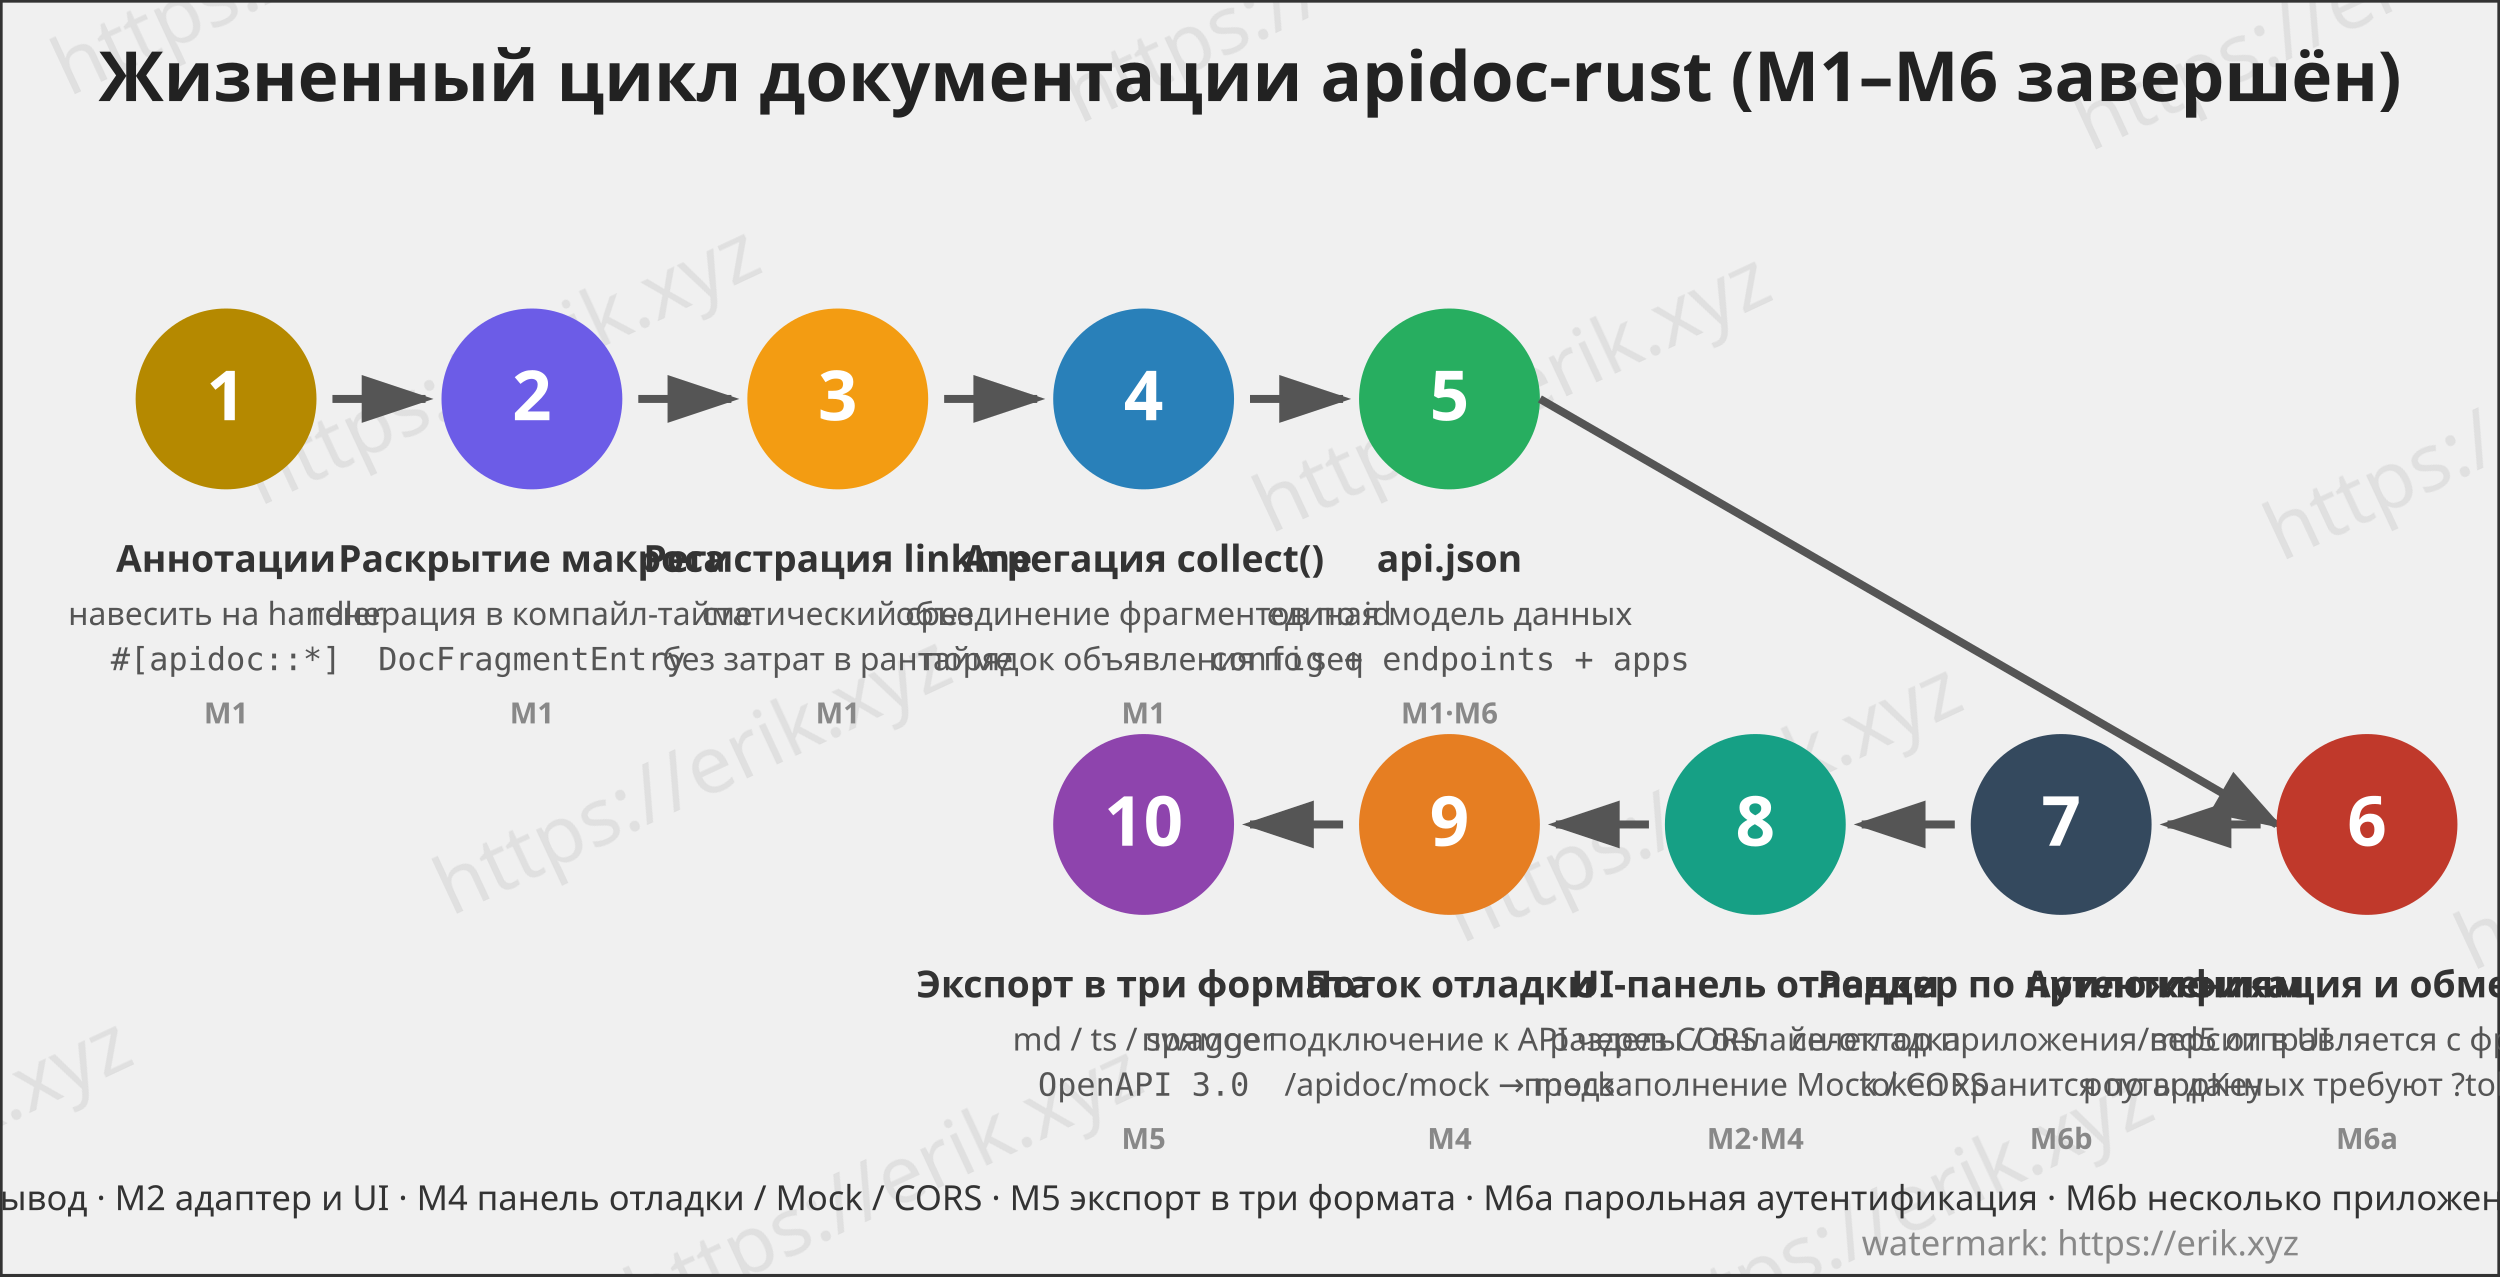
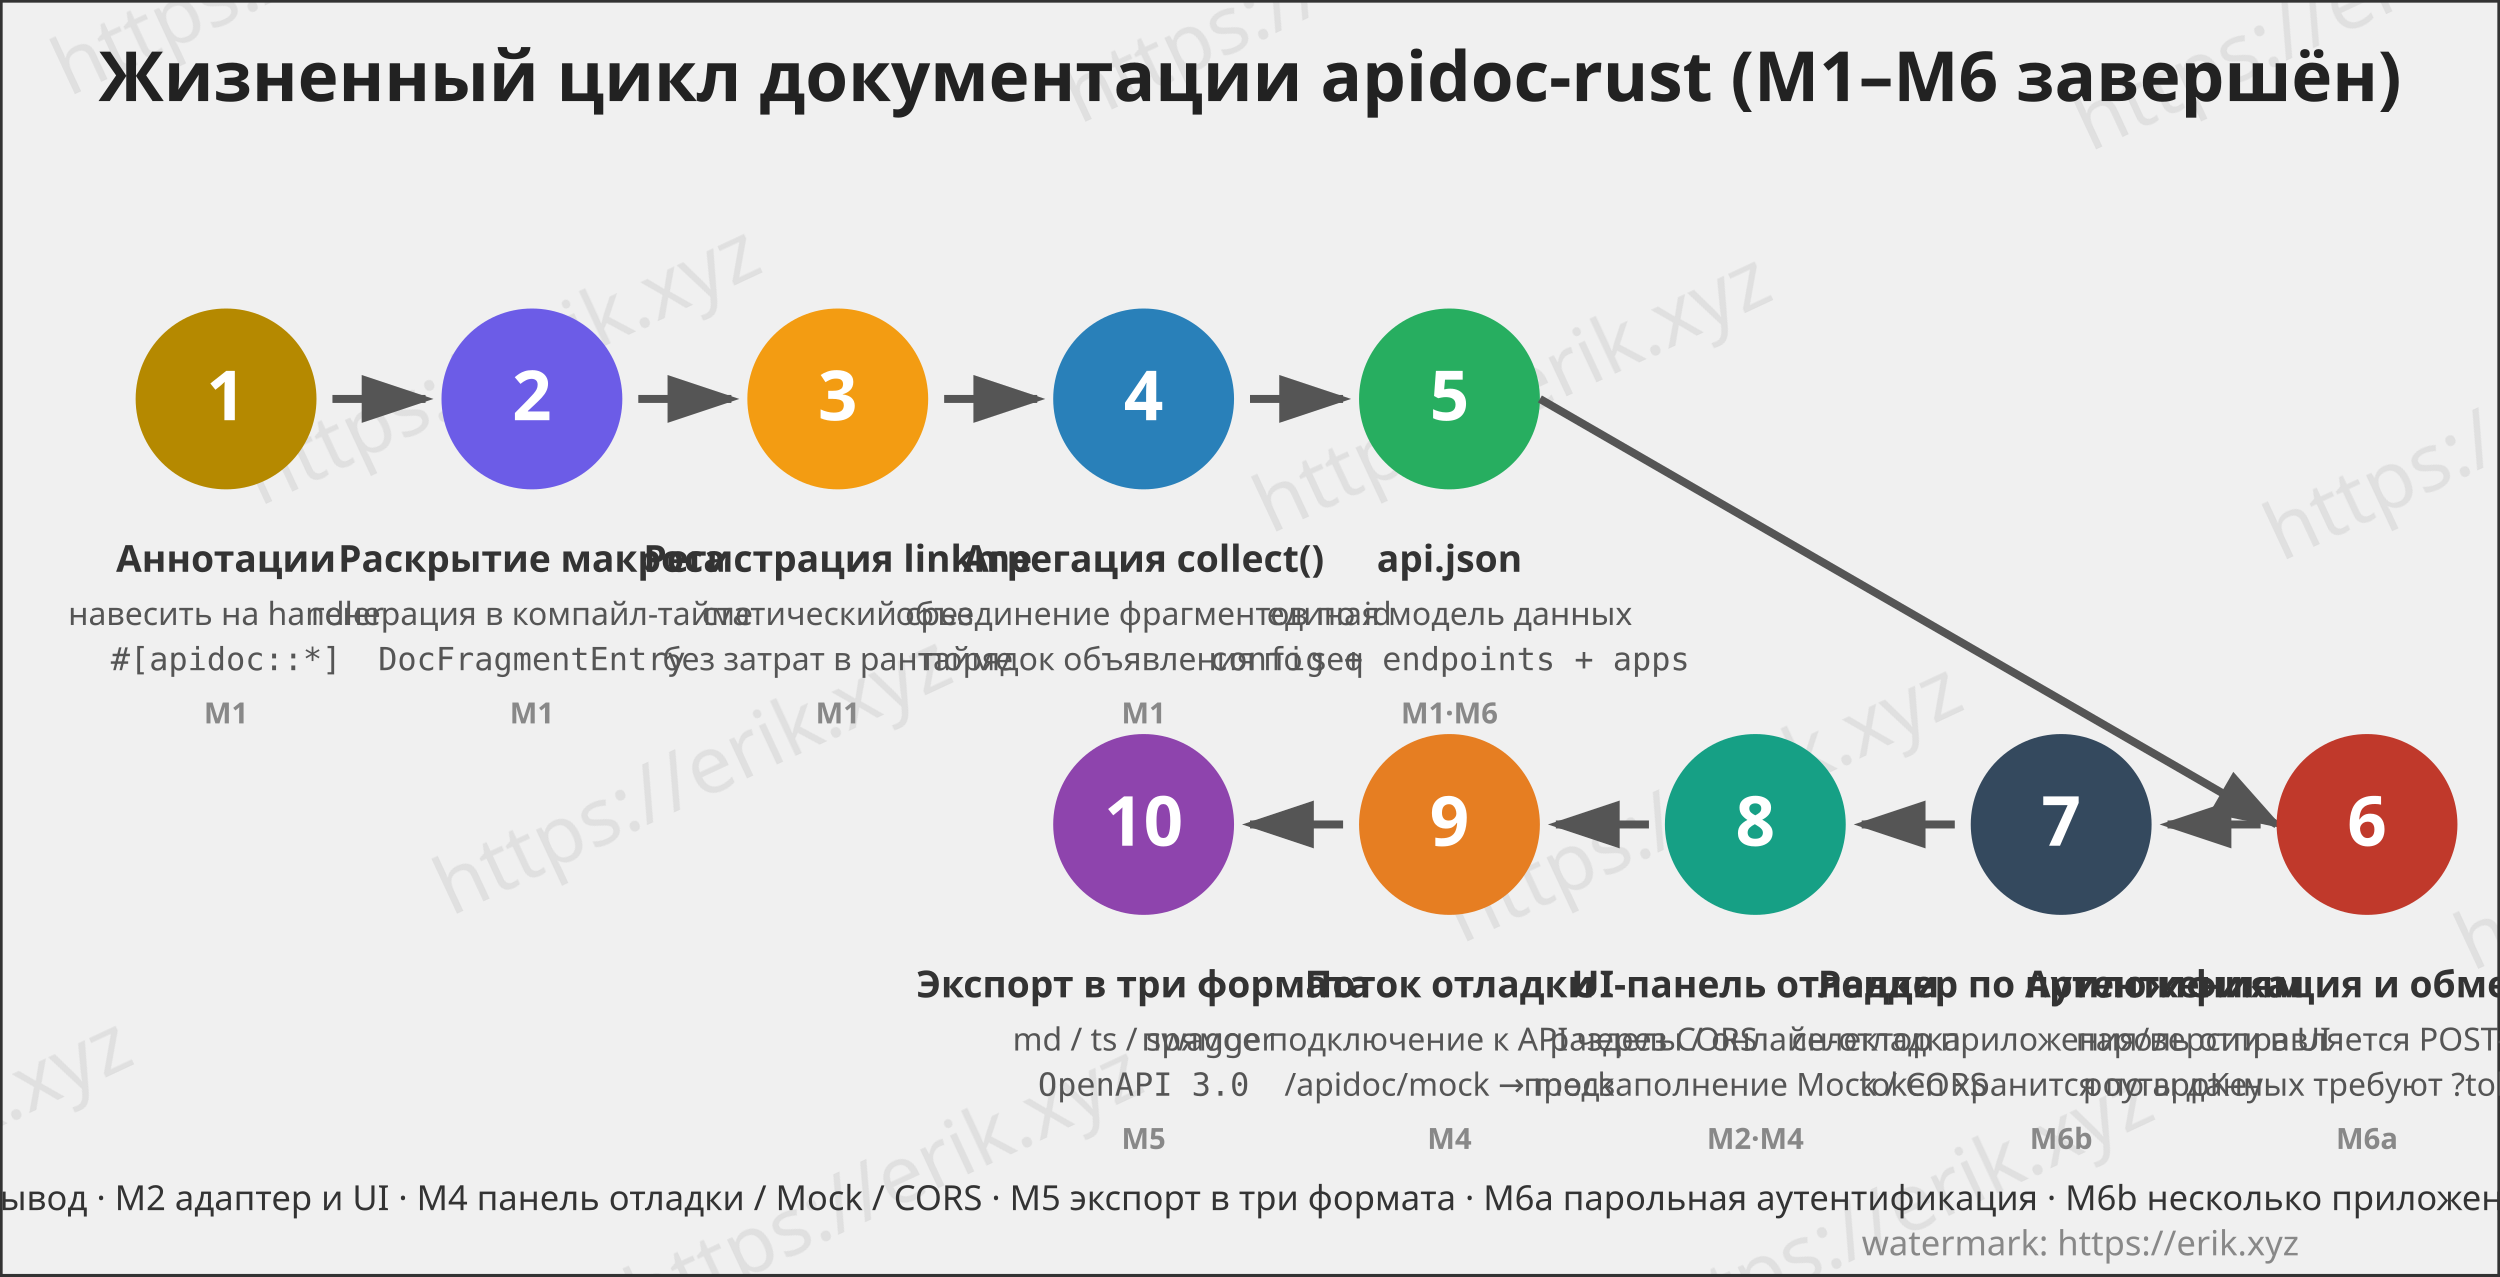
<svg xmlns="http://www.w3.org/2000/svg" viewBox="0 0 940 480" font-family="sans-serif">
  <defs>
    <pattern id="wm" width="340" height="170" patternUnits="userSpaceOnUse" patternTransform="rotate(-25)">
      <text x="8" y="44" font-size="30" fill="#888888" opacity="0.15">https://erik.xyz</text>
    </pattern>
    <marker id="arrow" markerWidth="10" markerHeight="10" refX="8" refY="3" orient="auto">
      <path d="M0,0 L0,6 L9,3 z" fill="#555" />
    </marker>
  </defs>
  <rect width="940" height="480" fill="url(#wm)" />
  <rect x="0" y="0" width="940" height="480" fill="none" stroke="#333" stroke-width="2" />
  <text x="470" y="38" text-anchor="middle" font-size="26" font-weight="bold" fill="#222">Жизненный цикл документации apidoc-rust (M1–M6 завершён)</text>
  <circle cx="85" cy="150" r="34" fill="#b58900" />
  <text x="85" y="158" text-anchor="middle" font-size="26" fill="#fff" font-weight="bold">1</text>
  <text x="85" y="215" text-anchor="middle" font-size="14" font-weight="bold" fill="#333">Аннотации</text>
  <text x="85" y="235" text-anchor="middle" font-size="12" fill="#555">навесить на handler</text>
  <text x="85" y="252" text-anchor="middle" font-size="12" fill="#555" font-family="monospace">#[apidoc::*]</text>
  <text x="85" y="272" text-anchor="middle" font-size="11" fill="#888" font-weight="bold">M1</text>
  <line x1="125" y1="150" x2="160" y2="150" stroke="#555" stroke-width="3" marker-end="url(#arrow)" />
  <circle cx="200" cy="150" r="34" fill="#6c5ce7" />
  <text x="200" y="158" text-anchor="middle" font-size="26" fill="#fff" font-weight="bold">2</text>
  <text x="200" y="215" text-anchor="middle" font-size="14" font-weight="bold" fill="#333">Раскрытие макроса</text>
  <text x="200" y="235" text-anchor="middle" font-size="12" fill="#555">генерация в компайл-тайме</text>
  <text x="200" y="252" text-anchor="middle" font-size="12" fill="#555" font-family="monospace">DocFragmentEntry</text>
  <text x="200" y="272" text-anchor="middle" font-size="11" fill="#888" font-weight="bold">M1</text>
  <line x1="240" y1="150" x2="275" y2="150" stroke="#555" stroke-width="3" marker-end="url(#arrow)" />
  <circle cx="315" cy="150" r="34" fill="#f39c12" />
  <text x="315" y="158" text-anchor="middle" font-size="26" fill="#fff" font-weight="bold">3</text>
  <text x="315" y="215" text-anchor="middle" font-size="14" font-weight="bold" fill="#333">Регистрация linkme</text>
  <text x="315" y="235" text-anchor="middle" font-size="12" fill="#555">статический срез</text>
  <text x="315" y="252" text-anchor="middle" font-size="12" fill="#555">без затрат в рантайме</text>
  <text x="315" y="272" text-anchor="middle" font-size="11" fill="#888" font-weight="bold">M1</text>
  <line x1="355" y1="150" x2="390" y2="150" stroke="#555" stroke-width="3" marker-end="url(#arrow)" />
  <circle cx="430" cy="150" r="34" fill="#2980b9" />
  <text x="430" y="158" text-anchor="middle" font-size="26" fill="#fff" font-weight="bold">4</text>
  <text x="430" y="215" text-anchor="middle" font-size="14" font-weight="bold" fill="#333">Агрегация collect()</text>
  <text x="430" y="235" text-anchor="middle" font-size="12" fill="#555">объединение фрагментов по id</text>
  <text x="430" y="252" text-anchor="middle" font-size="12" fill="#555">порядок объявления по seq</text>
  <text x="430" y="272" text-anchor="middle" font-size="11" fill="#888" font-weight="bold">M1</text>
  <line x1="470" y1="150" x2="505" y2="150" stroke="#555" stroke-width="3" marker-end="url(#arrow)" />
  <circle cx="545" cy="150" r="34" fill="#27ae60" />
  <text x="545" y="158" text-anchor="middle" font-size="26" fill="#fff" font-weight="bold">5</text>
  <text x="545" y="215" text-anchor="middle" font-size="14" font-weight="bold" fill="#333">api.json</text>
  <text x="545" y="235" text-anchor="middle" font-size="12" fill="#555">единая модель данных</text>
  <text x="545" y="252" text-anchor="middle" font-size="12" fill="#555" font-family="monospace">config + endpoints + apps</text>
  <text x="545" y="272" text-anchor="middle" font-size="11" fill="#888" font-weight="bold">M1·M6</text>
  <line x1="579" y1="150" x2="856" y2="310" stroke="#555" stroke-width="3" marker-end="url(#arrow)" />
  <circle cx="890" cy="310" r="34" fill="#c0392b" />
  <text x="890" y="318" text-anchor="middle" font-size="26" fill="#fff" font-weight="bold">6</text>
  <text x="890" y="375" text-anchor="middle" font-size="14" font-weight="bold" fill="#333">Аутентификация и обмен на token</text>
-   <text x="890" y="395" text-anchor="middle" font-size="12" fill="#555">md5 отправляется с фронта</text>
+   <text x="890" y="395" text-anchor="middle" font-size="12" fill="#555">пароль отправляется POST-запросом</text>
  <text x="890" y="412" text-anchor="middle" font-size="12" fill="#555">роуты данных требуют ?token= (401)</text>
  <text x="890" y="432" text-anchor="middle" font-size="11" fill="#888" font-weight="bold">M6a</text>
  <line x1="850" y1="310" x2="815" y2="310" stroke="#555" stroke-width="3" marker-end="url(#arrow)" />
  <circle cx="775" cy="310" r="34" fill="#34495e" />
  <text x="775" y="318" text-anchor="middle" font-size="26" fill="#fff" font-weight="bold">7</text>
  <text x="775" y="375" text-anchor="middle" font-size="14" font-weight="bold" fill="#333">Рендер по приложениям</text>
  <text x="775" y="395" text-anchor="middle" font-size="12" fill="#555">селектор приложения/версии в UI</text>
  <text x="775" y="412" text-anchor="middle" font-size="12" fill="#555">token хранится по appKey</text>
  <text x="775" y="432" text-anchor="middle" font-size="11" fill="#888" font-weight="bold">M6b</text>
  <line x1="735" y1="310" x2="700" y2="310" stroke="#555" stroke-width="3" marker-end="url(#arrow)" />
  <circle cx="660" cy="310" r="34" fill="#16a085" />
  <text x="660" y="318" text-anchor="middle" font-size="26" fill="#fff" font-weight="bold">8</text>
  <text x="660" y="375" text-anchor="middle" font-size="14" font-weight="bold" fill="#333">UI-панель отладки</text>
  <text x="660" y="395" text-anchor="middle" font-size="12" fill="#555">разделы / онлайн-отладка</text>
  <text x="660" y="412" text-anchor="middle" font-size="12" fill="#555">предзаполнение Mock / CORS</text>
  <text x="660" y="432" text-anchor="middle" font-size="11" fill="#888" font-weight="bold">M2·M4</text>
  <line x1="620" y1="310" x2="585" y2="310" stroke="#555" stroke-width="3" marker-end="url(#arrow)" />
  <circle cx="545" cy="310" r="34" fill="#e67e22" />
  <text x="545" y="318" text-anchor="middle" font-size="26" fill="#fff" font-weight="bold">9</text>
  <text x="545" y="375" text-anchor="middle" font-size="14" font-weight="bold" fill="#333">Поток отладки</text>
  <text x="545" y="395" text-anchor="middle" font-size="12" fill="#555">прямое подключение к API через CORS</text>
  <text x="545" y="412" text-anchor="middle" font-size="12" fill="#555">/apidoc/mock → mock</text>
  <text x="545" y="432" text-anchor="middle" font-size="11" fill="#888" font-weight="bold">M4</text>
  <line x1="505" y1="310" x2="470" y2="310" stroke="#555" stroke-width="3" marker-end="url(#arrow)" />
  <circle cx="430" cy="310" r="34" fill="#8e44ad" />
  <text x="430" y="318" text-anchor="middle" font-size="26" fill="#fff" font-weight="bold">10</text>
  <text x="430" y="375" text-anchor="middle" font-size="14" font-weight="bold" fill="#333">Экспорт в три формата</text>
  <text x="430" y="395" text-anchor="middle" font-size="12" fill="#555">md / ts / swagger</text>
  <text x="430" y="412" text-anchor="middle" font-size="12" fill="#555" font-family="monospace">OpenAPI 3.0</text>
  <text x="430" y="432" text-anchor="middle" font-size="11" fill="#888" font-weight="bold">M5</text>
  <text x="470" y="455" text-anchor="middle" font-size="13" fill="#333">Этапы: M1 аннотации / сбор / агрегация / вывод · M2 адаптер и UI · M4 панель отладки / Mock / CORS · M5 экспорт в три формата · M6a парольная аутентификация · M6b несколько приложений и версий (всё реализовано, планов нет)</text>
  <text x="700" y="472" font-size="13" fill="#888">watermark: https://erik.xyz</text>
</svg>
